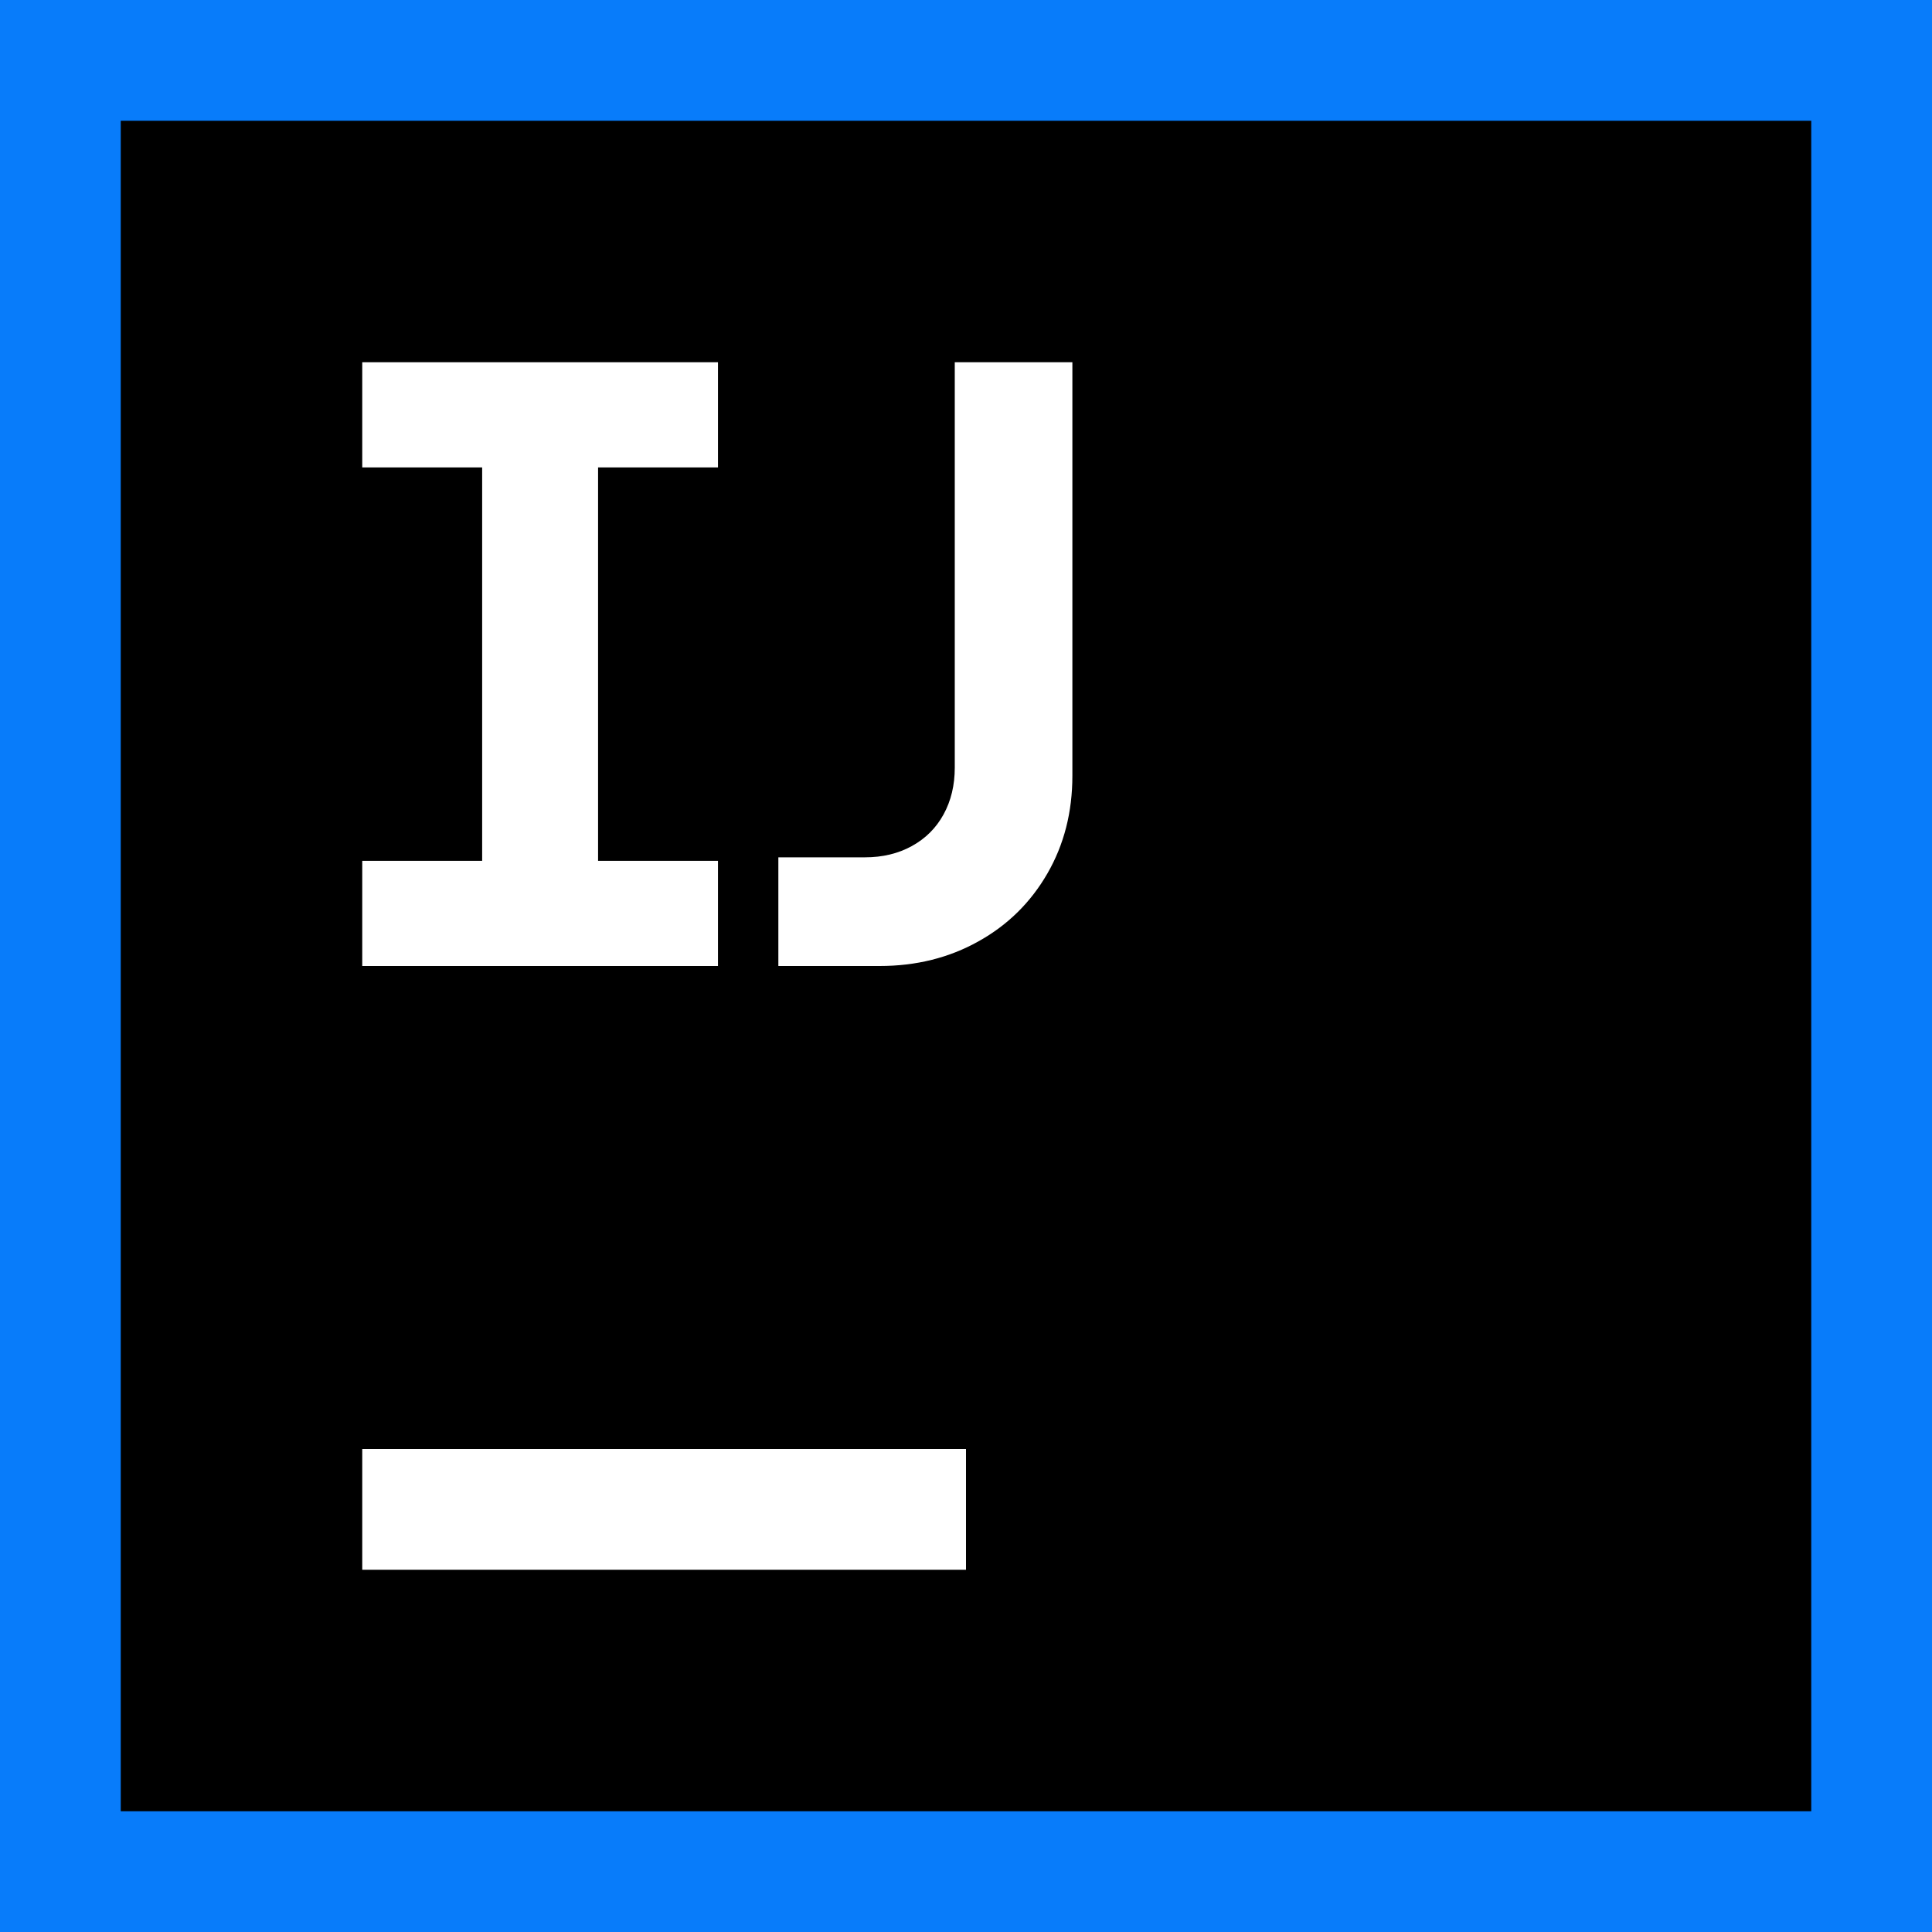
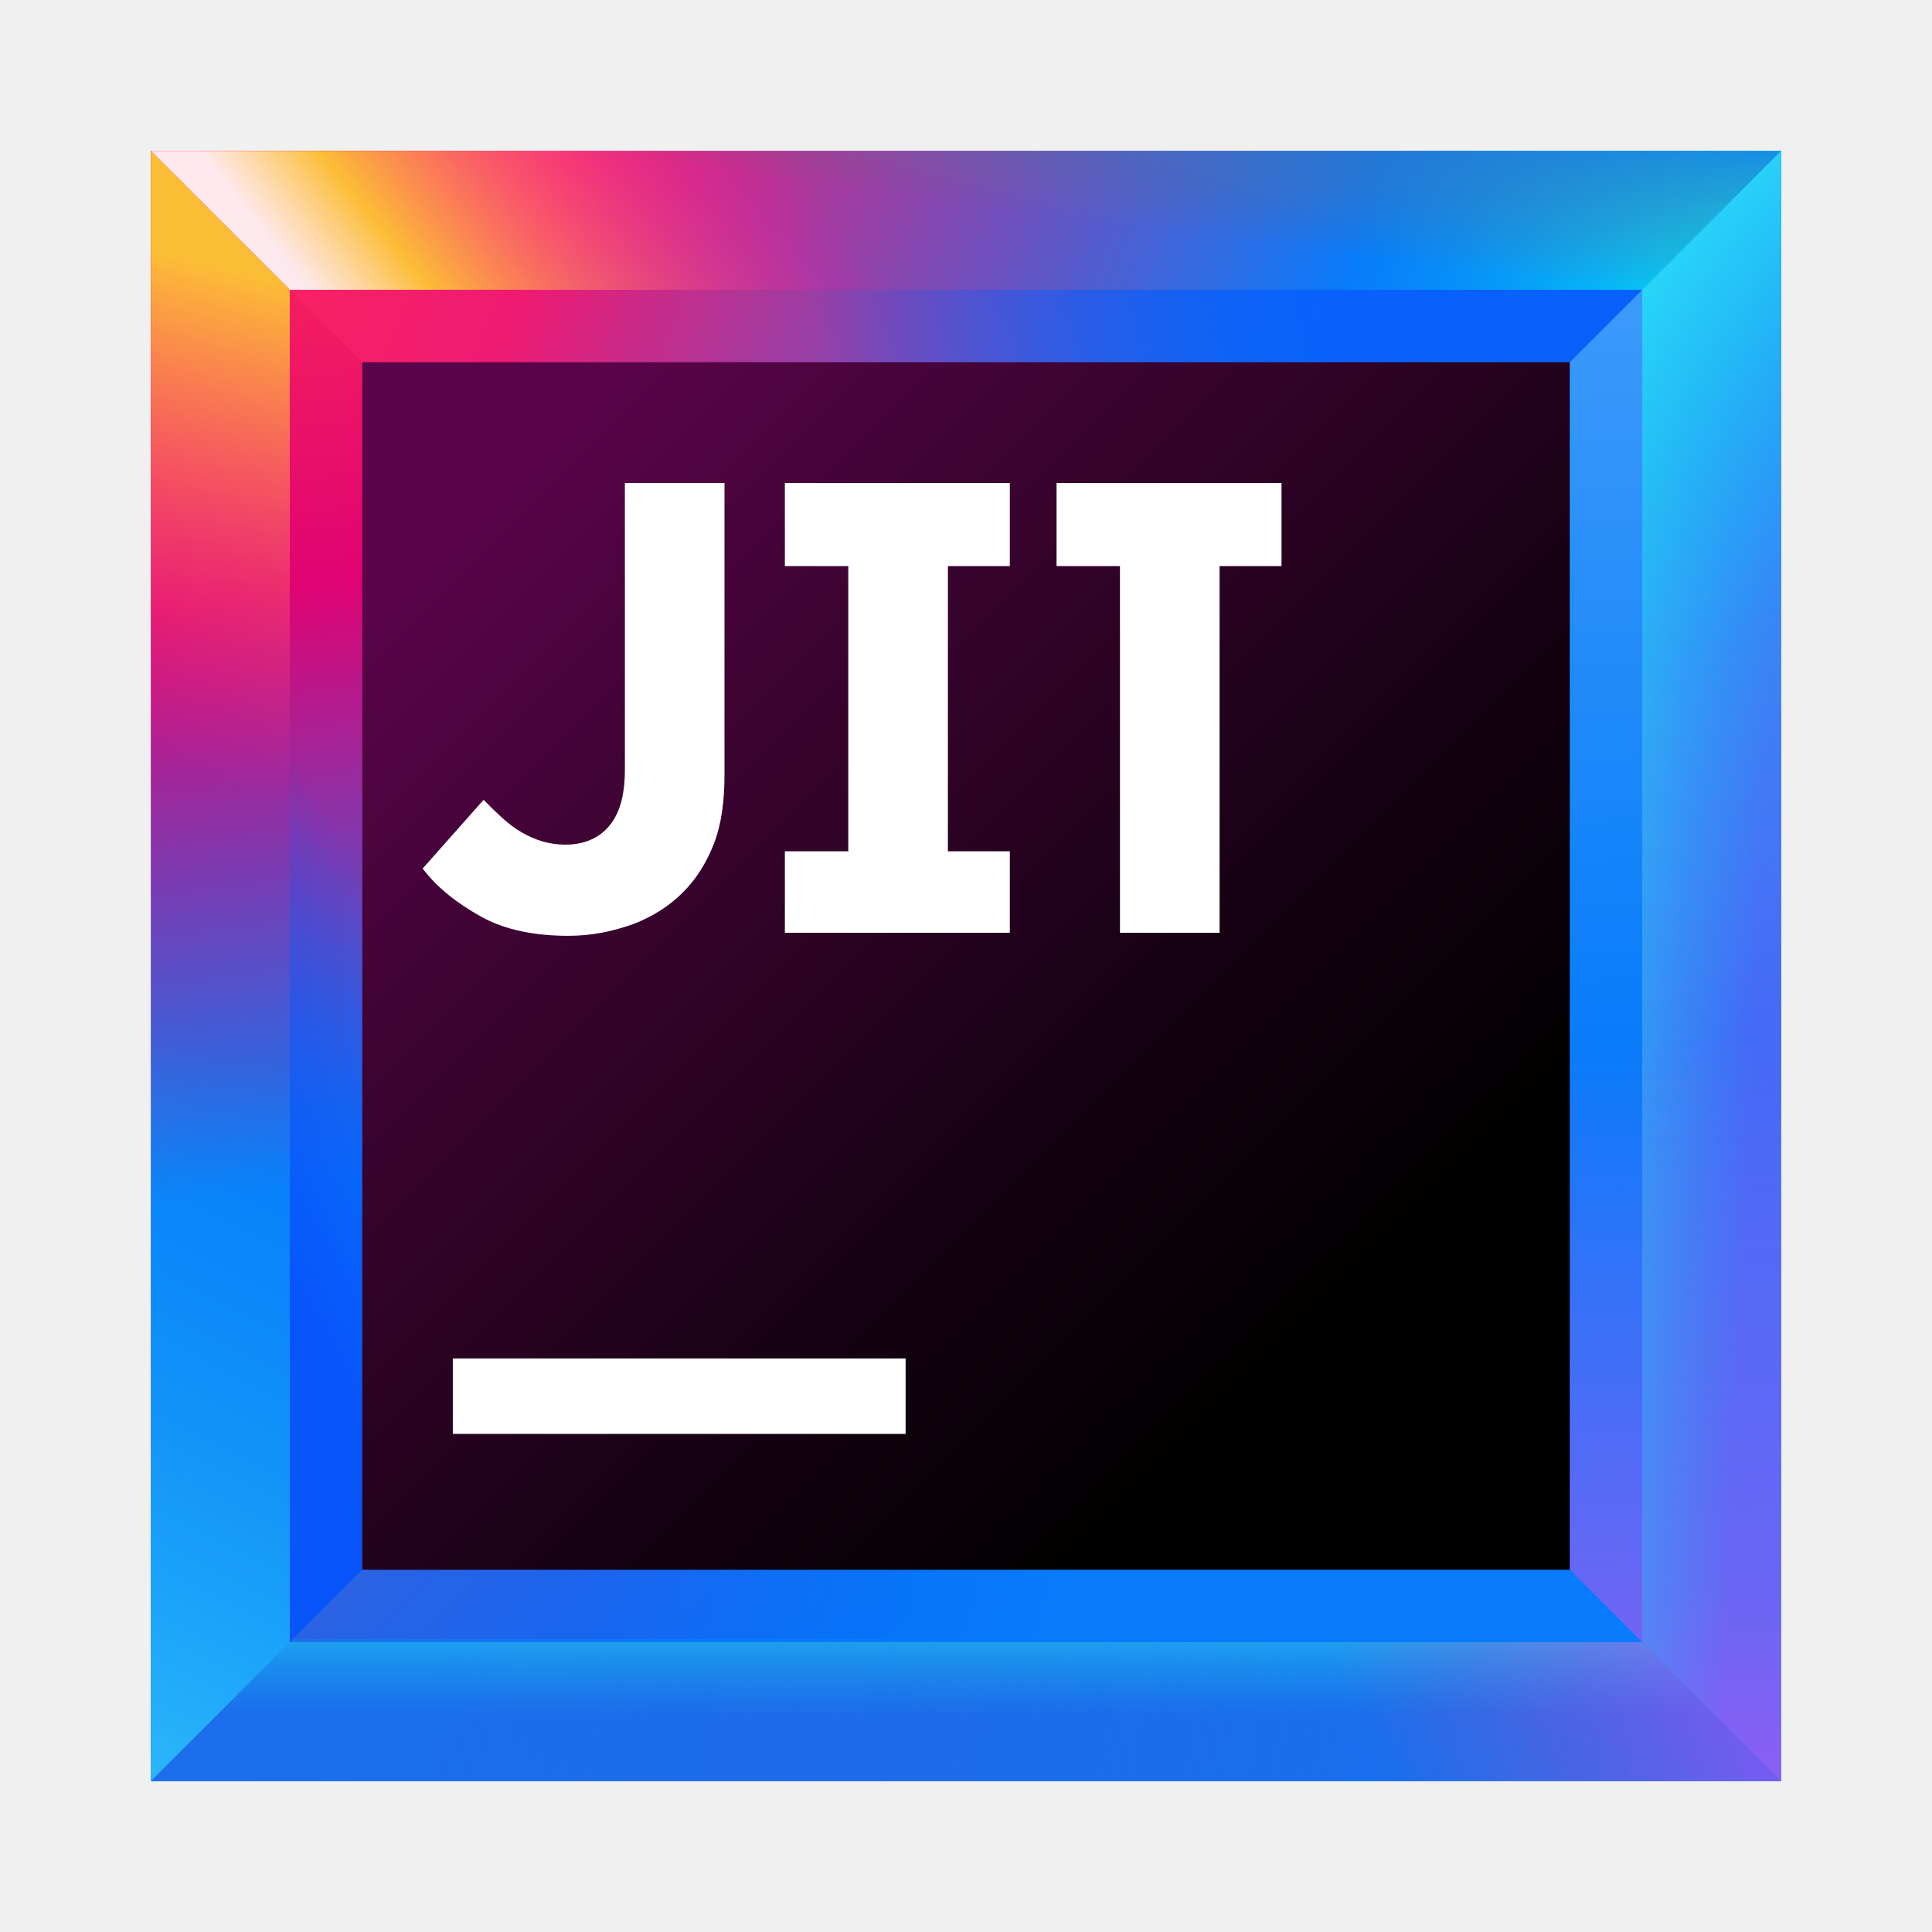
<svg xmlns="http://www.w3.org/2000/svg" width="16" height="16" viewBox="0 0 16 16" fill="none">
-   <g clip-path="url(#clip0_4372_11168)">
-     <g clip-path="url(#clip1_4372_11168)">
-       <path d="M16 0H0V16H16V0Z" fill="#087CFA" />
-       <path d="M15 1H1V15H15V1Z" fill="black" />
-       <path d="M8 12H3V13H8V12Z" fill="white" />
-       <path d="M3 7.129H3.993V3.871H3V3H5.946V3.871H4.953V7.129H5.946V8H3V7.129Z" fill="white" />
-       <path d="M6.446 7.1H7.164C7.309 7.1 7.438 7.069 7.551 7.007C7.664 6.945 7.752 6.858 7.814 6.745C7.876 6.632 7.907 6.503 7.907 6.357V3H8.881V6.425C8.881 6.725 8.812 6.995 8.674 7.234C8.536 7.473 8.346 7.661 8.103 7.796C7.86 7.932 7.587 8 7.285 8H6.446V7.1Z" fill="white" />
-     </g>
-   </g>
+   <path d="M14.75 1.25H1.25V14.75H14.75V1.25Z" fill="url(#paint0_linear_7_91)" />
+   <path d="M12.3 3.7H3.7V12.3H12.3V3.7Z" fill="url(#paint1_linear_7_91)" />
+   <path d="M13.6 2.4H2.4V13.575H13.575V2.4H13.6Z" fill="url(#paint2_linear_7_91)" />
+   <path d="M3.7 3.7H12.3L14.75 1.25H1.25L3.7 3.7Z" fill="url(#paint3_linear_7_91)" />
+   <path d="M12.3 12.3H3.7L1.25 14.75H14.75L12.3 12.3Z" fill="url(#paint4_linear_7_91)" />
+   <path d="M12.3 3.7V12.3L14.75 14.75V1.25L12.3 3.7Z" fill="url(#paint5_linear_7_91)" />
+   <path d="M3.7 12.3V3.7L1.25 1.25V14.75L3.7 12.3Z" fill="url(#paint6_linear_7_91)" />
+   <path d="M2.4 2.4H13.6L14.75 1.25H1.25L2.4 2.4Z" fill="url(#paint7_linear_7_91)" />
+   <path d="M2.4 2.4H13.6L14.75 1.25H1.25L2.4 2.4Z" fill="url(#paint8_linear_7_91)" />
+   <path d="M2.4 2.4H13.6L14.75 1.25H1.25L2.4 2.4Z" fill="url(#paint9_linear_7_91)" />
+   <path d="M13.6 2.4H2.4L3.7 3.7H12.3L13.6 2.4Z" fill="url(#paint10_linear_7_91)" />
+   <path d="M13.6 13.6H2.4L1.25 14.75H14.75L13.6 13.6Z" fill="url(#paint11_linear_7_91)" />
+   <path d="M13.6 13.6H2.4L1.25 14.75H14.75L13.6 13.6Z" fill="url(#paint12_linear_7_91)" />
+   <path d="M13.6 13.6H2.4L1.25 14.75H14.75L13.6 13.6Z" fill="url(#paint13_linear_7_91)" />
+   <path d="M13.6 13.6L14.75 14.75V1.25L13.6 2.4V13.6Z" fill="url(#paint14_linear_7_91)" />
+   <path d="M13.6 13.6L14.75 14.75V1.25L13.6 2.4V13.6Z" fill="url(#paint15_linear_7_91)" />
+   <path d="M13.6 13.6L14.75 14.75V1.25L13.6 2.4V13.6Z" fill="url(#paint16_linear_7_91)" />
+   <path d="M13.6 13.6L14.75 14.75V1.25L13.6 2.4V13.6Z" fill="url(#paint17_linear_7_91)" />
+   <path d="M2.4 13.6V2.4L1.25 1.25V14.75L2.4 13.6Z" fill="url(#paint18_linear_7_91)" />
+   <path d="M2.4 13.6V2.4L1.25 1.25V14.75L2.4 13.6Z" fill="url(#paint19_linear_7_91)" />
+   <path d="M2.4 2.4V13.6L3.7 12.3V3.7L2.4 2.4Z" fill="url(#paint20_linear_7_91)" />
+   <path d="M13 3H3V13H13V3Z" fill="url(#paint21_linear_7_91)" />
+   <path d="M7.5 11.25H3.75V11.875H7.5V11.25Z" fill="white" />
+   <path d="M8.363 4.688V4H6.5V4.688H7.025V7.05H6.5V7.725H8.363V7.05H7.85V4.688H8.363Z" fill="white" />
+   <path d="M10.613 4.688V4H8.75V4.688H9.275V7.725H9.681H10.1V4.688H10.613Z" fill="white" />
+   <path d="M4.707 7.75C4.424 7.75 4.177 7.7 3.98 7.589C3.783 7.478 3.623 7.354 3.5 7.193L4.005 6.624C4.116 6.735 4.214 6.834 4.325 6.896C4.436 6.958 4.547 6.995 4.682 6.995C4.83 6.995 4.953 6.946 5.039 6.847C5.126 6.748 5.175 6.599 5.175 6.376V4H6V6.413C6 6.636 5.975 6.822 5.914 6.983C5.852 7.144 5.766 7.28 5.655 7.391C5.544 7.502 5.409 7.589 5.249 7.651C5.076 7.713 4.904 7.75 4.707 7.75Z" fill="white" />
  <defs>
-     <clipPath id="clip0_4372_11168">
-       <rect width="16" height="16" fill="white" />
-     </clipPath>
-     <clipPath id="clip1_4372_11168">
-       <rect width="16" height="16" fill="white" />
-     </clipPath>
+     <linearGradient id="paint0_linear_7_91" x1="16.259" y1="16.259" x2="-2.81" y2="-2.81" gradientUnits="userSpaceOnUse">
+       <stop offset="0.347" stop-color="#087CFA" />
+       <stop offset="0.856" stop-color="#FE2857" />
+       <stop offset="1" stop-color="#FE2857" />
+     </linearGradient>
+     <linearGradient id="paint1_linear_7_91" x1="13.256" y1="13.256" x2="1.121" y2="1.121" gradientUnits="userSpaceOnUse">
+       <stop offset="0.347" stop-color="#087CFA" />
+       <stop offset="0.856" stop-color="#FE2857" />
+       <stop offset="1" stop-color="#FE2857" />
+     </linearGradient>
+     <linearGradient id="paint2_linear_7_91" x1="14.842" y1="14.841" x2="-0.955" y2="-0.955" gradientUnits="userSpaceOnUse">
+       <stop stop-color="#087CFA" />
+       <stop offset="0.282" stop-color="#0855FA" />
+       <stop offset="0.764" stop-color="#E0326B" />
+       <stop offset="0.772" stop-color="#FE2857" />
+       <stop offset="1" stop-color="#FE2857" />
+     </linearGradient>
+     <linearGradient id="paint3_linear_7_91" x1="15.72" y1="5.079" x2="1.74" y2="-0.523" gradientUnits="userSpaceOnUse">
+       <stop offset="0.347" stop-color="#087CFA" />
+       <stop offset="0.77" stop-color="#F01A72" />
+       <stop offset="0.987" stop-color="#FE2857" />
+     </linearGradient>
+     <linearGradient id="paint4_linear_7_91" x1="16.28" y1="15.121" x2="3.705" y2="13.007" gradientUnits="userSpaceOnUse">
+       <stop offset="0.251" stop-color="#087CFA" stop-opacity="0.97" />
+       <stop offset="0.572" stop-color="#087CFA" />
+       <stop offset="0.892" stop-color="#087CFA" stop-opacity="0.5" />
+     </linearGradient>
+     <linearGradient id="paint5_linear_7_91" x1="13.365" y1="1.515" x2="13.775" y2="15.164" gradientUnits="userSpaceOnUse">
+       <stop offset="0.018" stop-color="#429EFA" />
+       <stop offset="0.518" stop-color="#087CFA" />
+       <stop offset="1" stop-color="#965CF3" stop-opacity="0.977" />
+     </linearGradient>
+     <linearGradient id="paint6_linear_7_91" x1="3.038" y1="13.752" x2="1.523" y2="1.523" gradientUnits="userSpaceOnUse">
+       <stop offset="0.323" stop-color="#087CFA" />
+       <stop offset="0.72" stop-color="#DF0373" />
+       <stop offset="1" stop-color="#FE2857" />
+     </linearGradient>
+     <linearGradient id="paint7_linear_7_91" x1="7.454" y1="1.803" x2="4.172" y2="4.422" gradientUnits="userSpaceOnUse">
+       <stop offset="0.102" stop-color="#FF00BB" stop-opacity="0" />
+       <stop offset="0.813" stop-color="#FCBD36" />
+       <stop offset="1" stop-color="white" stop-opacity="0.9" />
+     </linearGradient>
+     <linearGradient id="paint8_linear_7_91" x1="14.963" y1="2.878" x2="10.545" y2="2.152" gradientUnits="userSpaceOnUse">
+       <stop offset="0.018" stop-color="#00FFFA" />
+       <stop offset="0.856" stop-color="#07C3F2" stop-opacity="0" />
+     </linearGradient>
+     <linearGradient id="paint9_linear_7_91" x1="8.2" y1="-0.299" x2="7.943" y2="1.694" gradientUnits="userSpaceOnUse">
+       <stop offset="0.203" stop-color="#087CFA" />
+       <stop offset="1" stop-color="#6D6E71" stop-opacity="0" />
+     </linearGradient>
+     <linearGradient id="paint10_linear_7_91" x1="12.082" y1="1.354" x2="4.981" y2="3.91" gradientUnits="userSpaceOnUse">
+       <stop offset="0.174" stop-color="#0861FA" />
+       <stop offset="0.723" stop-color="#0855FA" stop-opacity="0" />
+     </linearGradient>
+     <linearGradient id="paint11_linear_7_91" x1="16.192" y1="15.645" x2="3.616" y2="13.531" gradientUnits="userSpaceOnUse">
+       <stop stop-color="#434FCF" stop-opacity="0" />
+       <stop offset="1" stop-color="#1B6EEC" />
+     </linearGradient>
+     <linearGradient id="paint12_linear_7_91" x1="8" y1="12.798" x2="8" y2="14.444" gradientUnits="userSpaceOnUse">
+       <stop offset="0.018" stop-color="#42FFFA" />
+       <stop offset="0.856" stop-color="#07C3F2" stop-opacity="0" />
+     </linearGradient>
+     <linearGradient id="paint13_linear_7_91" x1="14.194" y1="11.88" x2="10.249" y2="13.489" gradientUnits="userSpaceOnUse">
+       <stop offset="0.018" stop-color="#FF39FF" stop-opacity="0.5" />
+       <stop offset="0.856" stop-color="#FF318C" stop-opacity="0" />
+     </linearGradient>
+     <linearGradient id="paint14_linear_7_91" x1="13.993" y1="1.496" x2="14.403" y2="15.145" gradientUnits="userSpaceOnUse">
+       <stop offset="0.018" stop-color="#085EFA" />
+       <stop offset="0.856" stop-color="#FF45ED" stop-opacity="0" />
+     </linearGradient>
+     <linearGradient id="paint15_linear_7_91" x1="12.09" y1="7.883" x2="14.962" y2="8.009" gradientUnits="userSpaceOnUse">
+       <stop offset="0.018" stop-color="#42FFFA" />
+       <stop offset="0.856" stop-color="#07C3F2" stop-opacity="0" />
+     </linearGradient>
+     <linearGradient id="paint16_linear_7_91" x1="9.759" y1="-0.608" x2="15.534" y2="9.901" gradientUnits="userSpaceOnUse">
+       <stop offset="0.018" stop-color="#42FFFA" />
+       <stop offset="0.856" stop-color="#07C3F2" stop-opacity="0" />
+     </linearGradient>
+     <linearGradient id="paint17_linear_7_91" x1="11.764" y1="1.753" x2="13.721" y2="6.361" gradientUnits="userSpaceOnUse">
+       <stop offset="0.018" stop-color="#42FFFA" stop-opacity="0.5" />
+       <stop offset="0.856" stop-color="#07C3F2" stop-opacity="0" />
+     </linearGradient>
+     <linearGradient id="paint18_linear_7_91" x1="0.977" y1="10.868" x2="3.123" y2="2.189" gradientUnits="userSpaceOnUse">
+       <stop offset="0.499" stop-color="#FF318C" stop-opacity="0" />
+       <stop offset="0.961" stop-color="#FCBD36" />
+     </linearGradient>
+     <linearGradient id="paint19_linear_7_91" x1="-1.438" y1="13.922" x2="1.583" y2="7.911" gradientUnits="userSpaceOnUse">
+       <stop offset="0.001" stop-color="#5AFFFA" stop-opacity="0.5" />
+       <stop offset="0.923" stop-color="#07C3F2" stop-opacity="0" />
+     </linearGradient>
+     <linearGradient id="paint20_linear_7_91" x1="1.224" y1="8.661" x2="3.938" y2="7.147" gradientUnits="userSpaceOnUse">
+       <stop offset="0.018" stop-color="#0855FA" />
+       <stop offset="0.723" stop-color="#0855FA" stop-opacity="0" />
+     </linearGradient>
+     <linearGradient id="paint21_linear_7_91" x1="3.015" y1="3.015" x2="11.777" y2="11.777" gradientUnits="userSpaceOnUse">
+       <stop offset="0.12" stop-color="#5A044A" />
+       <stop offset="0.373" stop-color="#39032F" />
+       <stop offset="0.73" stop-color="#10010D" />
+       <stop offset="0.914" />
+     </linearGradient>
  </defs>
</svg>
